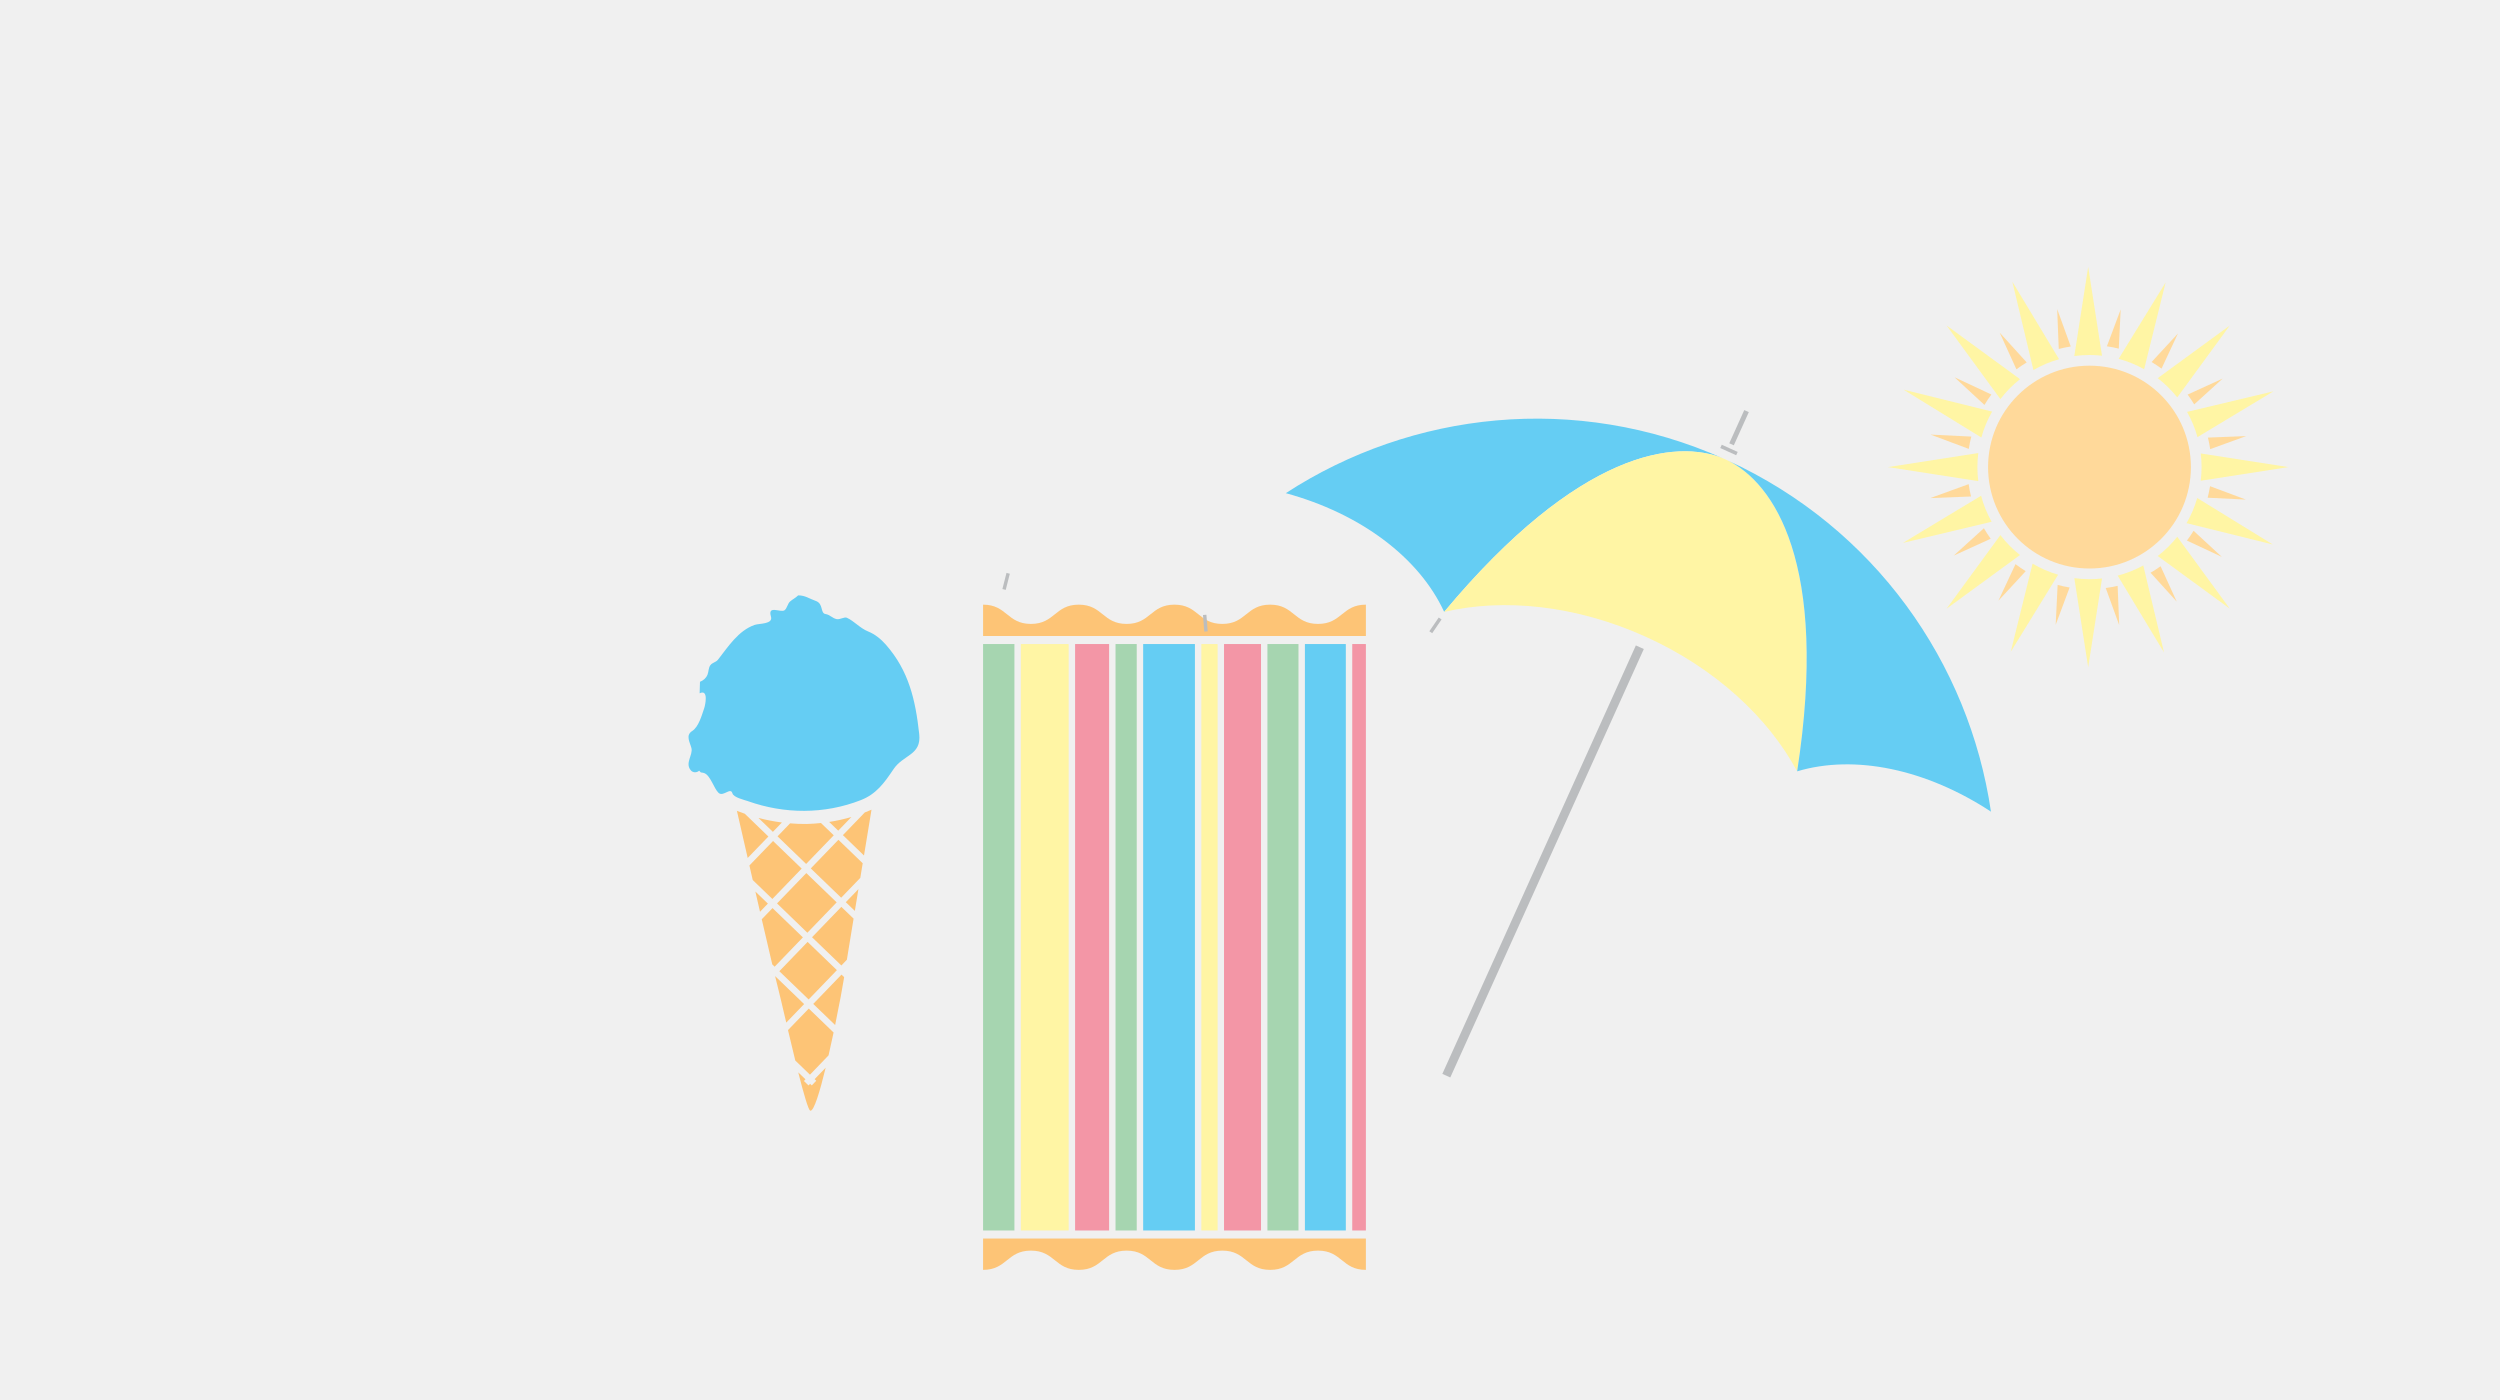
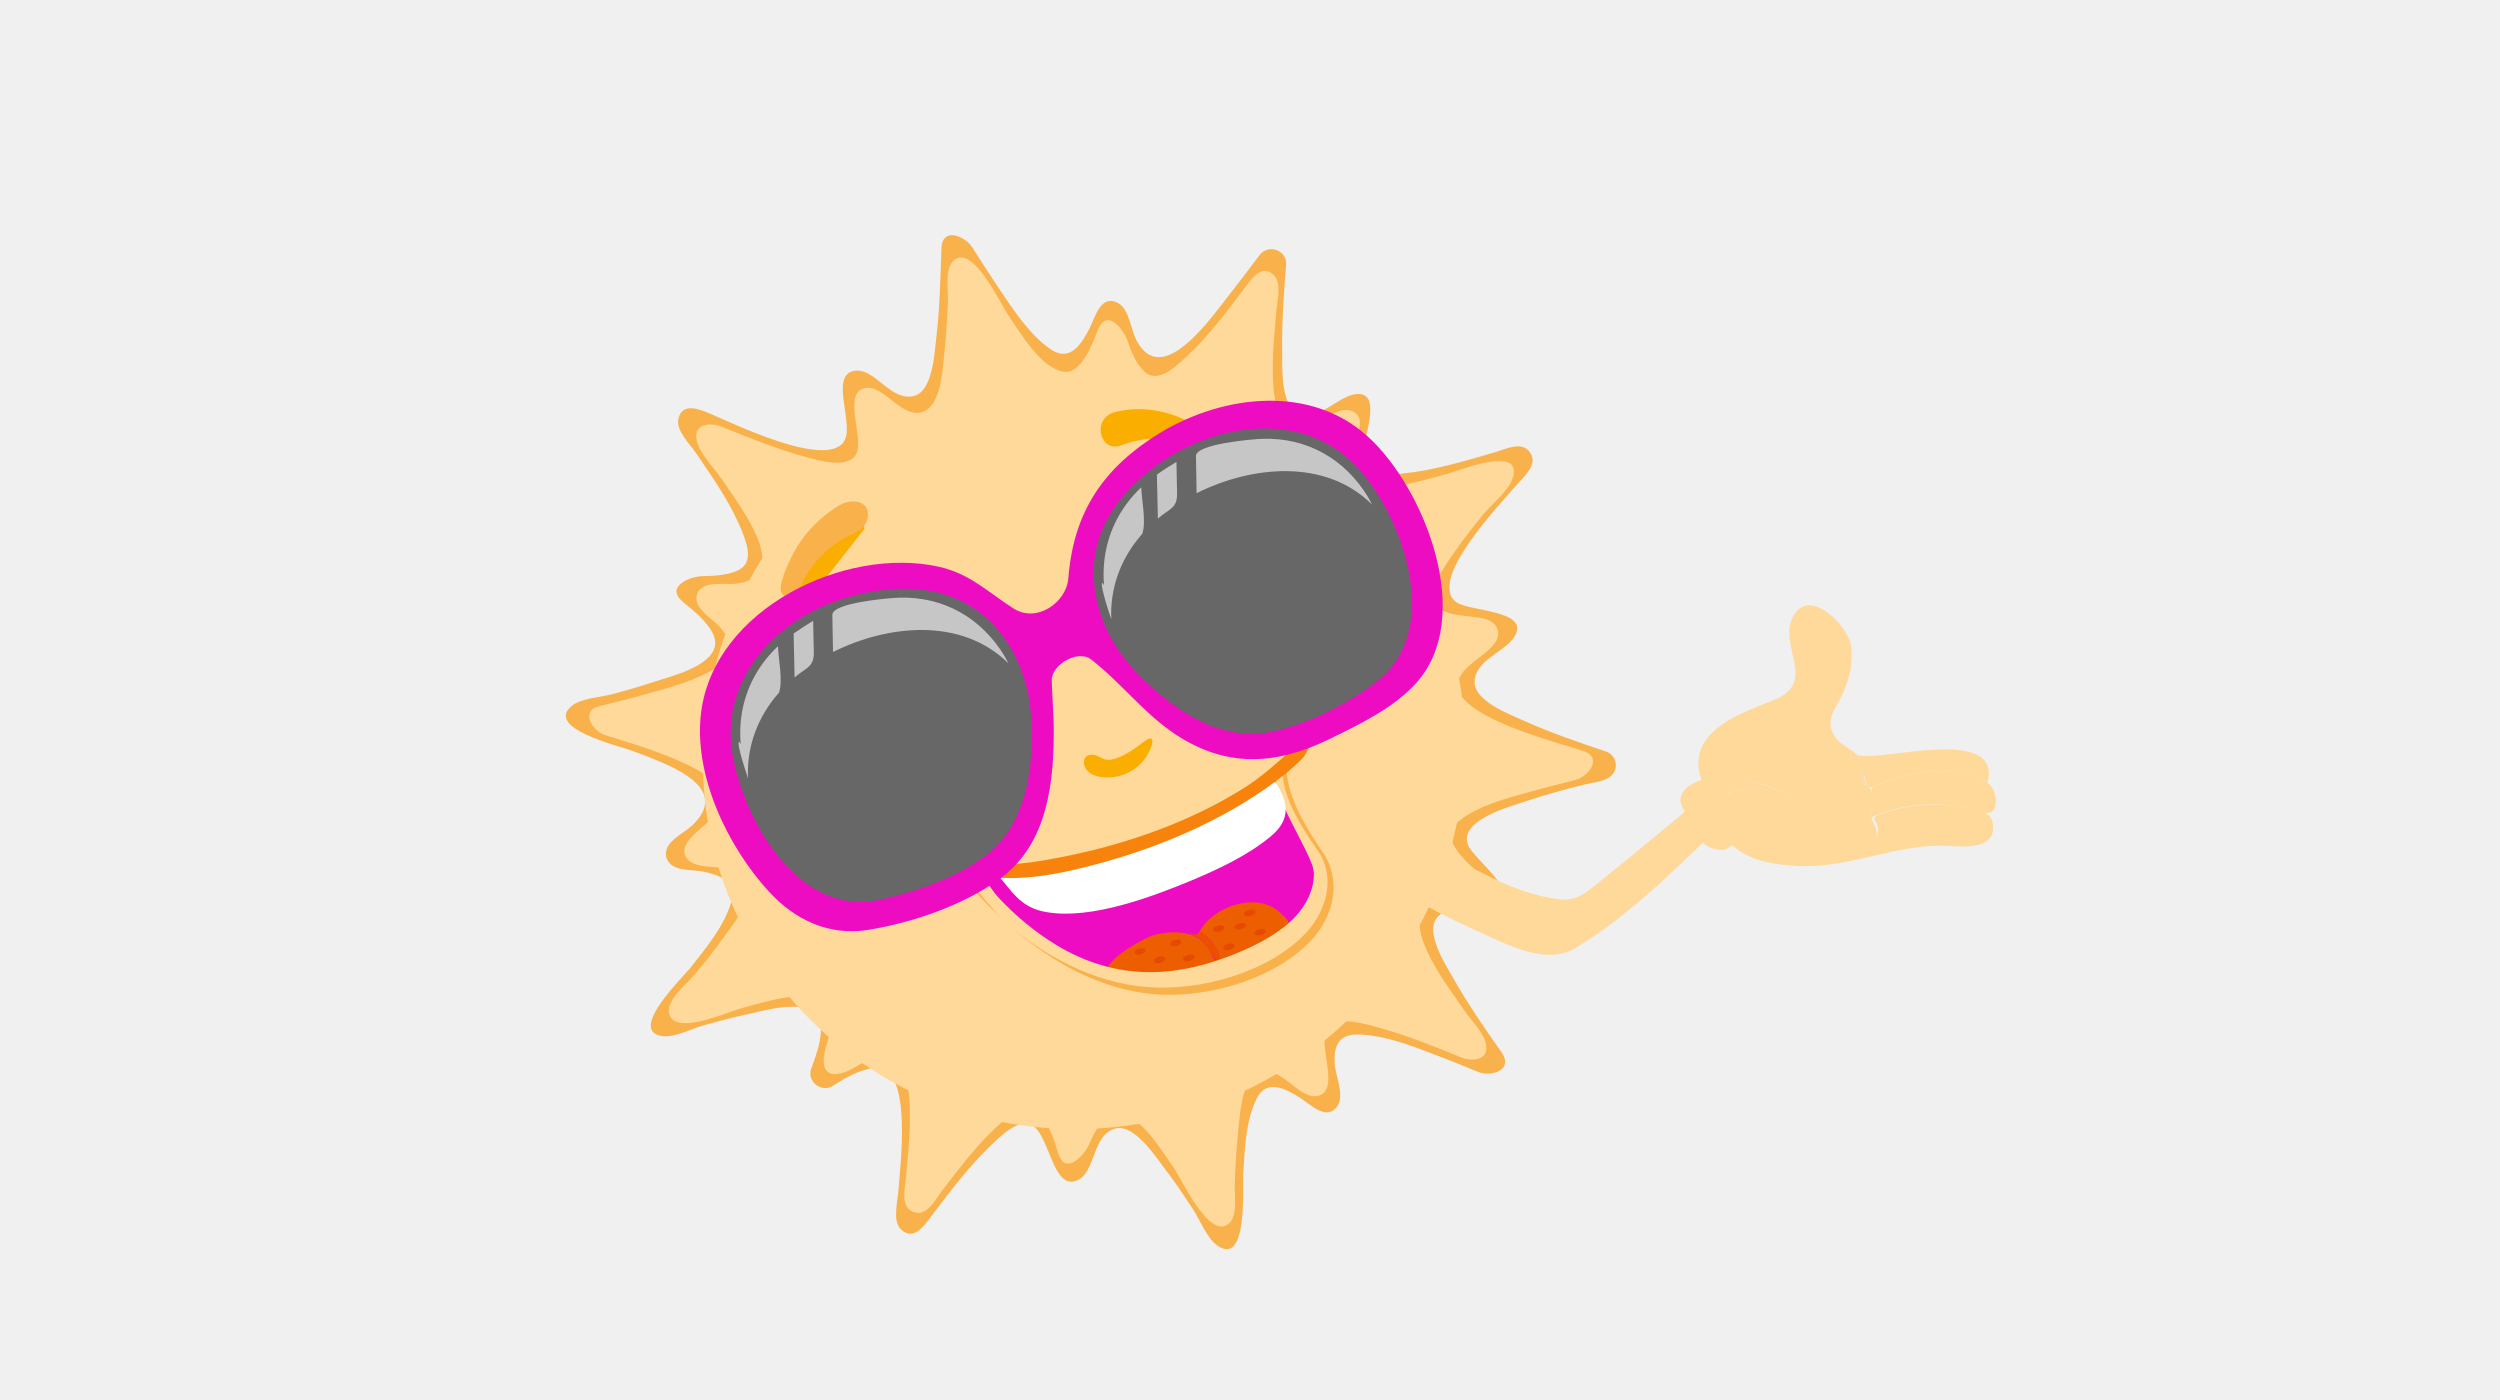
- <svg xmlns="http://www.w3.org/2000/svg" version="1.1" id="Layer_1" viewBox="0 0 768 430" enable-background="new 0 0 768 430" xml:space="preserve">
-   <circle fill="#FFD99A" cx="641.89" cy="143.491" r="31.155" />
-   <path fill="#FFF5A4" d="M641.889,109.052c1.3,0,2.585,0.08,3.85,0.22l-4.248-27.292l-4.261,27.396  C638.752,109.169,640.309,109.052,641.889,109.052z" />
-   <path fill="#FFF5A4" d="M632.543,110.347L618.199,86.56l6.463,27.115C627.116,112.255,629.757,111.13,632.543,110.347z" />
-   <path fill="#FFF5A4" d="M584.764,119.705l23.907,14.702c0.77-2.816,1.887-5.485,3.302-7.966L584.764,119.705" />
-   <path fill="#FFF5A4" d="M658.678,113.423l6.601-26.659l-14.437,23.472C653.605,110.979,656.234,112.056,658.678,113.423z" />
-   <path fill="#FFF5A4" d="M668.85,122.077l16.136-22.081l-22.138,16.176C665.083,117.889,667.096,119.874,668.85,122.077z" />
-   <path fill="#FFF5A4" d="M703,143.491l-26.938-4.192c0.167,1.376,0.265,2.771,0.265,4.192c0,1.42-0.098,2.816-0.265,4.191  L703,143.491" />
-   <path fill="#FFF5A4" d="M675.07,134.283l23.353-14.083l-26.565,6.332C673.229,128.948,674.315,131.546,675.07,134.283z" />
-   <path fill="#FFF5A4" d="M620.547,116.475l-22.551-16.479l16.52,22.607C616.264,120.316,618.291,118.259,620.547,116.475z" />
-   <path fill="#FFF5A4" d="M650.553,176.826l14.228,23.596l-6.367-26.715C655.959,175.055,653.323,176.109,650.553,176.826z" />
-   <path fill="#FFF5A4" d="M579.979,143.491l27.752,4.316c-0.177-1.415-0.279-2.853-0.279-4.316c0-1.463,0.103-2.902,0.279-4.318  L579.979,143.491" />
-   <path fill="#FFF5A4" d="M641.889,177.93c-1.58,0-3.135-0.118-4.659-0.325L641.49,205l4.248-27.293  C644.474,177.85,643.188,177.93,641.889,177.93z" />
-   <path fill="#FFF5A4" d="M671.704,160.714l26.513,6.564l-23.229-14.287C674.207,155.72,673.097,158.309,671.704,160.714z" />
-   <path fill="#FFF5A4" d="M662.848,170.808l22.138,16.177l-16.136-22.081C667.096,167.107,665.083,169.091,662.848,170.808z" />
-   <path fill="#FFF5A4" d="M584.559,166.782l27.267-6.498c-1.395-2.493-2.491-5.17-3.234-7.995L584.559,166.782" />
-   <path fill="#FFF5A4" d="M624.404,173.155l-6.701,27.062l14.555-23.663C629.479,175.746,626.845,174.599,624.404,173.155z" />
-   <path fill="#FFF5A4" d="M614.516,164.378l-16.52,22.606l22.551-16.478C618.291,168.722,616.264,166.665,614.516,164.378z" />
-   <g>
-     <path fill="#FFD99A" d="M636.135,106.44l-4.169-11.483l0.483,12.243C633.655,106.888,634.885,106.631,636.135,106.44z" />
-     <path fill="#FFD99A" d="M622.603,111.336l-8.302-9.159l5.141,11.282C620.457,112.698,621.514,111.992,622.603,111.336z" />
-     <path fill="#FFD99A" d="M650.887,107.094l0.588-12.043l-4.236,11.333C648.475,106.562,649.692,106.799,650.887,107.094z" />
-     <path fill="#FFD99A" d="M611.748,121.194l-11.311-5.288l9.188,8.491C610.281,123.292,610.988,122.222,611.748,121.194z" />
-     <path fill="#FFD99A" d="M664.024,113.237l5.048-10.799l-8.111,8.777C662.02,111.84,663.04,112.516,664.024,113.237z" />
-     <path fill="#FFD99A" d="M605.578,134.12l-12.529-0.615l11.766,4.396C605.006,136.618,605.26,135.356,605.578,134.12z" />
-     <path fill="#FFD99A" d="M678.273,134.429c0.289,1.163,0.522,2.345,0.699,3.547l11.05-4.011L678.273,134.429z" />
-     <path fill="#FFD99A" d="M674.058,124.229l8.745-7.931l-10.765,4.909C672.759,122.18,673.431,123.188,674.058,124.229z" />
-     <path fill="#FFD99A" d="M660.651,175.946l8.031,8.859l-4.946-10.854C662.74,174.665,661.713,175.33,660.651,175.946z" />
-     <path fill="#FFD99A" d="M646.884,180.642l4.132,11.384l-0.477-12.057C649.341,180.25,648.123,180.477,646.884,180.642z" />
-     <path fill="#FFD99A" d="M671.822,166.062l10.719,5.013l-8.672-8.013C673.236,164.096,672.551,165.097,671.822,166.062z" />
-     <path fill="#FFD99A" d="M604.771,148.728l-11.813,4.287l12.541-0.494C605.191,151.278,604.947,150.015,604.771,148.728z" />
-     <path fill="#FFD99A" d="M678.189,152.9l11.742,0.574l-11.011-4.115C678.732,150.561,678.489,151.743,678.189,152.9z" />
-     <path fill="#FFD99A" d="M609.449,162.277l-9.272,8.406l11.368-5.184C610.793,164.465,610.094,163.389,609.449,162.277z" />
-     <path fill="#FFD99A" d="M632.104,179.685l-0.599,12.247l4.28-11.453C634.536,180.276,633.31,180.009,632.104,179.685z" />
-     <path fill="#FFD99A" d="M619.162,173.304l-5.256,11.239l8.394-9.083C621.216,174.795,620.17,174.073,619.162,173.304z" />
-   </g>
-   <g>
-     <path fill="#FDC476" d="M404.895,191.667c-7.354,0-7.354-5.918-14.704-5.918c-7.352,0-7.352,5.918-14.7,5.918   c-7.35,0-7.35-5.918-14.7-5.918c-7.348,0-7.348,5.918-14.695,5.918c-7.352,0-7.352-5.918-14.7-5.918s-7.348,5.918-14.698,5.918   c-7.347,0-7.347-5.918-14.697-5.918v9.637h117.599v-9.637C412.248,185.748,412.248,191.667,404.895,191.667z" />
-     <path fill="#FDC476" d="M316.704,384.19c7.352,0,7.352,5.915,14.704,5.915c7.35,0,7.35-5.915,14.7-5.915s7.35,5.915,14.7,5.915   c7.35,0,7.35-5.915,14.693-5.915c7.354,0,7.354,5.915,14.703,5.915c7.347,0,7.347-5.915,14.697-5.915   c7.346,0,7.346,5.915,14.696,5.915v-9.637H302v9.637C309.352,390.105,309.352,384.19,316.704,384.19z" />
-     <rect x="351.177" y="197.85" fill="#65CDF3" width="15.904" height="180.154" />
-     <rect x="342.69" y="197.85" fill="#A6D5B0" width="6.513" height="180.154" />
-     <rect x="330.269" y="197.85" fill="#F396A6" width="10.451" height="180.154" />
-     <rect x="302" y="197.85" fill="#A6D5B0" width="9.634" height="180.154" />
-     <rect x="313.604" y="197.85" fill="#FFF5A4" width="14.691" height="180.154" />
-     <rect x="376.02" y="197.85" fill="#F396A6" width="11.363" height="180.154" />
-     <rect x="400.869" y="197.85" fill="#65CDF3" width="12.567" height="180.154" />
-     <rect x="415.41" y="197.85" fill="#F396A6" width="4.188" height="180.154" />
-     <rect x="389.352" y="197.85" fill="#A6D5B0" width="9.543" height="180.154" />
-     <rect x="369.053" y="197.85" fill="#FFF5A4" width="4.996" height="180.154" />
-   </g>
-   <path fill="none" d="M530.084,141.139c0.234,0.105,0.461,0.22,0.689,0.325C530.545,141.353,530.312,141.243,530.084,141.139z" />
-   <path fill="#65CDF3" d="M395,151.498c22.947,6.281,40.941,19.738,48.65,36.474c41.59-49.853,71.393-53.083,85.727-47.137  C484.07,120.661,433.748,126.296,395,151.498" />
-   <path fill="#FFF5A4" d="M530.773,141.464c-0.229-0.105-0.455-0.22-0.689-0.325c-0.234-0.107-0.471-0.201-0.707-0.304  c-14.334-5.946-44.137-2.716-85.727,47.137c-0.002,0.001-0.002,0.004,0,0.005c18.223-4.274,40.436-2.07,61.844,7.6  c21.408,9.672,37.75,24.88,46.594,41.377C561.994,172.785,544.717,148.29,530.773,141.464z" />
-   <path fill="#65CDF3" d="M530.773,141.464c13.943,6.825,31.221,31.321,21.314,95.489c17.65-5.284,39.646-0.682,59.535,12.387  C604.908,203.602,575.867,162.122,530.773,141.464z" />
-   <rect x="528.443" y="137.673" transform="matrix(0.9113 0.4118 -0.4118 0.9113 104.0493 -206.4542)" fill="#BBBDBF" width="5.369" height="1.118" />
-   <rect x="533.444" y="125.808" transform="matrix(-0.9113 -0.4117 0.4117 -0.9113 966.9611 471.0688)" fill="#BBBDBF" width="1.531" height="11.188" />
-   <polyline fill="#BBBDBF" points="443.086,329.896 502.537,198.275 504.979,199.379 445.529,331 " />
-   <rect x="438.388" y="191.594" transform="matrix(-0.5637 0.8259 -0.8259 -0.5637 848.2077 -63.7672)" fill="#BBBDBF" width="5.114" height="1.056" />
-   <rect x="369.741" y="188.884" transform="matrix(-0.997 0.0772 -0.0772 -0.997 754.2158 353.7169)" fill="#BBBDBF" width="1.056" height="5.115" />
-   <rect x="308.532" y="176.05" transform="matrix(-0.9694 -0.2454 0.2454 -0.9694 564.8499 427.5895)" fill="#BBBDBF" width="1.057" height="5.117" />
-   <path fill-rule="evenodd" clip-rule="evenodd" fill="#65CDF3" d="M282.389,225.549c-1.142-10.476-3.184-19.462-10.247-27.503  c-1.52-1.727-3.308-3.195-5.456-4.065c-2.5-1.004-4.244-3.166-6.54-4.21c-0.749-0.339-2.101,0.616-3.098,0.429  c-1.313-0.25-2.126-1.379-3.419-1.563c-1.735-0.24-0.562-3.178-3.037-4.036c-2.007-0.696-3.275-1.732-5.404-1.7  c-0.728,0.74-1.684,1.187-2.46,1.862c-0.821,0.709-0.907,2.129-1.732,2.714c-1.173,0.825-5.271-1.724-4.16,1.923  c0.726,2.416-3.594,2.067-5.054,2.584c-5.009,1.787-8.102,6.696-11.222,10.679c-0.644,0.821-1.733,0.847-2.348,1.709  c-0.607,0.848-0.483,1.916-0.853,2.853c-0.419,1.063-1.273,1.815-2.326,2.222c-0.035,1.179-0.067,2.354-0.103,3.531  c2.834-1.383,1.714,3.691,1.388,4.634c-0.719,2.085-1.687,5.692-3.687,6.961c-2.116,1.333-0.671,3.457-0.219,5.258  c0.508,2.16-2.107,4.619-0.161,6.851c0.661,0.751,1.822,0.719,2.54,0.077c0.822,0.933,0.321,0.335,1.492,0.719  c1.951,0.638,3.004,4.714,4.446,6.079c1.429,1.357,3.709-1.856,4.267,0.14c0.331,1.284,3.594,2.003,4.759,2.414  c11.271,4.005,23.477,4.054,34.654-0.3c4.788-1.86,7.263-5.312,10.087-9.535C277.511,231.786,283.088,232.035,282.389,225.549  C282.074,222.647,282.451,226.13,282.389,225.549z" />
-   <g>
-     <path fill-rule="evenodd" clip-rule="evenodd" fill="#FDC476" d="M237.322,278.962l-3.313,3.438   c1.171,5.066,2.3,9.906,3.232,13.867l0.728,0.702l8.679-9.006L237.322,278.962z" />
-     <path fill-rule="evenodd" clip-rule="evenodd" fill="#FDC476" d="M230.219,265.872c0.325,1.453,0.67,2.948,1.018,4.47l6.036,5.82   l8.999-9.334l-8.793-8.475L230.219,265.872z" />
-     <path fill-rule="evenodd" clip-rule="evenodd" fill="#FDC476" d="M235.893,277.586l-3.843-3.704c0.472,2.06,0.95,4.144,1.423,6.211   L235.893,277.586z" />
-     <polygon fill-rule="evenodd" clip-rule="evenodd" fill="#FDC476" points="238.701,277.532 248.026,286.538 257.025,277.203    247.696,268.208  " />
-     <path fill-rule="evenodd" clip-rule="evenodd" fill="#FDC476" d="M262.61,279.835c0.366-2.205,0.737-4.458,1.101-6.699   l-3.883,4.019L262.61,279.835z" />
-     <path fill-rule="evenodd" clip-rule="evenodd" fill="#FDC476" d="M229.692,263.565l6.357-6.589l-7.25-6.996   c-0.87-0.307-1.695-0.606-2.423-0.892c0.004,0.025,0.013,0.053,0.022,0.081C226.684,250.36,227.993,256.133,229.692,263.565z" />
-     <path fill-rule="evenodd" clip-rule="evenodd" fill="#FDC476" d="M238.103,299.85c0.424,1.764,0.785,3.226,1.049,4.248   c0.396,1.517,1.287,5.376,2.384,10.049l5.485-5.695L238.103,299.85z" />
-     <path fill-rule="evenodd" clip-rule="evenodd" fill="#FDC476" d="M249.075,266.778l9.333,8.995l5.878-6.091   c0.249-1.52,0.492-3.023,0.734-4.493l-7.464-7.205L249.075,266.778z" />
-     <path fill-rule="evenodd" clip-rule="evenodd" fill="#FDC476" d="M250.251,331.515l0.503,0.492l-1.37,1.433l-0.518-0.491   l-0.482,0.503l-1.433-1.374l0.496-0.509l-2.228-2.146c1.646,6.505,3.129,11.689,3.713,11.79c1.104,0.185,2.906-5.778,4.716-13.214   L250.251,331.515z" />
-     <path fill-rule="evenodd" clip-rule="evenodd" fill="#FDC476" d="M237.43,255.543l2.767-2.871   c-2.611-0.339-5.036-0.829-7.205-1.404L237.43,255.543z" />
-     <path fill-rule="evenodd" clip-rule="evenodd" fill="#FDC476" d="M254.531,324.212c0.537-2.321,1.053-4.701,1.548-7.025   l-7.624-7.358l-6.384,6.615c0.706,3.017,1.478,6.246,2.241,9.348l4.509,4.35L254.531,324.212z" />
-     <path fill-rule="evenodd" clip-rule="evenodd" fill="#FDC476" d="M247.643,265.405l8.486-8.8l-3.928-3.776   c-1.411,0.146-2.87,0.268-4.389,0.295c-1.763,0.03-3.46-0.058-5.103-0.191l-3.852,3.99L247.643,265.405z" />
-     <path fill-rule="evenodd" clip-rule="evenodd" fill="#FDC476" d="M259.316,300.173l-0.808-0.771l-8.684,9.004l6.729,6.48   c1.335-6.489,2.38-12.162,2.671-14.125C259.244,300.599,259.28,300.396,259.316,300.173z" />
-     <path fill-rule="evenodd" clip-rule="evenodd" fill="#FDC476" d="M257.503,255.181l4.054-4.203   c-2.053,0.606-4.355,1.142-6.831,1.526L257.503,255.181z" />
-     <path fill-rule="evenodd" clip-rule="evenodd" fill="#FDC476" d="M260.157,294.832c0.556-3.412,1.28-7.828,2.065-12.623   l-3.763-3.626l-9,9.331l9.005,8.68L260.157,294.832z" />
-     <path fill-rule="evenodd" clip-rule="evenodd" fill="#FDC476" d="M265.418,262.81c0.98-5.972,1.83-11.132,2.308-14.069   c-0.634,0.276-1.333,0.562-2.064,0.843l-6.725,6.968L265.418,262.81z" />
-     <rect x="241.991" y="291.933" transform="matrix(0.7201 0.6939 -0.6939 0.7201 276.4036 -88.7851)" fill-rule="evenodd" clip-rule="evenodd" fill="#FDC476" width="12.504" height="12.506" />
-   </g>
+ <svg xmlns="http://www.w3.org/2000/svg" viewBox="0 0 768 430">
+   <style>.a{fill:#F9B24B;}.b{fill:#FFD99A;}.c{fill:#FAAE00;}.d{fill:#ED0CC2;}.e{fill:#E64900;}.f{fill:#686767;}.g{fill:#C6C6C6;}</style>
+   <path d="M493.4 230.9c-8.5-2.9-17.1-5.8-25.3-9.5 -4.2-1.9-15.2-6-15.1-11.9 0.1-6.8 9.4-9.2 12.3-14 4.9-8.1-13.9-7.6-17.9-10.5 -9.3-6.7 14.2-30.9 18.3-35.8 2.2-2.6 6.9-6.3 4.4-10.1 -2.5-3.9-7.8-1-11.1-0.1 -9.3 2.7-18.8 5.6-28.5 6.5 -3.9 0.4-10.7 1-11.8-4 -1-4.8 7.1-21.7-2.4-20.4 -5.5 0.8-11.3 8.5-17.5 5.9 -5.4-2.3-4.9-14.1-4.9-18.6 -0.2-9 0.5-18.1 1.2-27.1 0.3-4.4-5.4-6.5-8.1-3 -3.1 4.1-6.2 8.2-9.4 12.3 -5.5 6.9-20.5 28.9-28.4 14.1 -1.8-3.3-2.3-10-5.9-11.7 -5.2-2.6-6.9 4.5-8.5 7.7 -2.5 4.9-6 10.6-11.9 6.7 -6.8-4.6-11.8-12.6-16.3-19.2 -2.7-4-5.3-8.1-7.9-12.2 -2.2-3.5-9.3-6.5-9.5 0.4 -0.3 9.2-0.5 18.5-1.6 27.6 -0.5 4.4-1.1 16.1-6.7 17.6 -7.2 2-12.1-8.7-18.4-7.7 -7.6 1.2-0.4 15.6-2.9 21.1 -4.5 9.9-35.3-5.4-41.4-7.9 -3.2-1.3-8.5-3.7-9.8 1.5 -0.9 3.6 3.7 8 5.5 10.7 5.3 7.8 11 15.9 14.4 24.8 1.5 4 3 9.1-1.8 11.2 -3.3 1.5-7.2 1.6-10.8 1.7 -3.8 0.1-11.5 3.2-5.9 7.9 3.1 2.6 11 8.6 9.8 13.7 -1.4 6.2-13.3 9.1-18.2 10.7 -4.5 1.5-9 2.8-13.5 4 -3.5 0.9-9.4 1.2-12.2 3.5 -8.6 6.9 14.6 12.4 18.1 13.7 9.9 3.8 32 10.8 18.7 23.2 -2.7 2.5-9 5.1-7.8 9.7 1.3 4.6 8.1 3.6 11.6 4.4 5 1.1 10.1 3.1 8.4 9.1 -2.1 7.5-7.9 14.4-12.6 20.4 -2.3 2.9-19.5 19.5-8.6 21 3.6 0.5 8.9-2.2 12.3-3.2 4.5-1.3 9.1-2.5 13.7-3.5 5.1-1.1 16.8-4.6 21.1-0.1 3.7 3.8 0 12.9-1.4 16.8 -1.4 3.9 3.1 7.5 6.6 5.3 3.8-2.4 8.1-5 12.7-5.5 12.3-1.5 7.9 31.1 7.5 37.5 -0.2 3.3-1.9 9.4 0.7 12 3.8 3.8 7.2-1 9.2-3.7 5.9-7.8 11.8-15.7 18.9-22.4 2.7-2.6 8.5-8.4 12.7-5.5 4.9 3.4 6.1 19.5 13.2 16.7 6-2.3 4.7-14.1 11.9-16 5.9-1.6 12.7 9 15.5 12.7 3 3.9 5.7 8 8.4 12.1 2.1 3.2 4.4 9.2 7.7 11.3 9.2 6 7.5-18.2 7.7-22 0.5-7.6 0.7-16.5 4.2-23.4 3-6.1 9-2.9 13.5 0 3 1.9 8.1 7.2 11.3 2.3 2.2-3.3-0.7-9.3-0.9-13.1 -0.3-5.7 1.5-9 7.5-8.8 8.2 0.3 16.5 3.6 24.1 6.5 4.2 1.6 8.4 3.3 12.5 5 3.9 1.6 11-0.5 7.2-6 -5.2-7.4-10.4-14.9-14.8-22.7 -2.2-3.9-8.7-13.8-5.2-18.5 4.1-5.4 12.9-1.7 18-3.9 8.8-3.7-6.8-14.2-8.4-18.8 -2.6-7.6 13.3-11.7 18-13.3 5.9-2 11.9-3.6 17.9-5.1 2.3-0.6 5.9-0.8 7.8-2.4C497.5 236.5 496.7 232 493.4 230.9 478.7 225.9 495.3 231.5 493.4 230.9z" class="a" />
+   <path d="M486.4 230.7c-6.7-2.3-40.5-10.6-38.5-21.1 1.2-6.5 13.8-9.8 12.2-16 -1.8-6.7-15.1-1.9-19-8.1 -2.8-4.6 3.6-12.8 6-16.3 2.6-3.8 5.5-7.4 8.4-11 2.6-3.2 8.2-7.6 9.3-11.6 2.9-10-16.9-1.9-20.3-1 -7.7 2-17.4 5.3-25.4 3.5 -5.6-1.3-4.2-7.9-3.1-12.1 0.8-3.3 4.1-9.5-1.3-10.9 -4.1-1.1-9.6 4.3-13.7 5.4 -13.9 3.7-9.4-28.2-9-35.1 0.2-3.2 1.9-9.3-0.6-11.8 -3.7-3.7-6.9 1-8.9 3.7 -5.8 7.7-11.7 15.6-18.9 22.1 -3 2.7-8.2 7.5-12.1 3.7 -2.6-2.5-4-6.2-5.2-9.6 -1.2-3.3-6.3-10-9-3.2 -1.4 3.5-5 13.8-10.5 12.9 -7.1-1.1-13.2-11.8-16.9-17.1 -2.6-3.7-10.9-22.2-16.9-17.1 -2.8 2.4-1.7 8.8-1.8 12.1 -0.2 5.5-0.5 10.9-1.1 16.4 -0.5 4.7-0.9 15.3-6.1 17.8 -6.6 3.1-12.2-8.1-18.1-7.1 -7.2 1.2-0.6 14.8-2.7 19.9 -2.2 5.4-12.1 2.2-16 1.2 -8.7-2.4-17.1-5.8-25.5-9.2 -3.2-1.3-8.6-1.2-7.7 4 0.7 4.1 5.8 9.1 8.1 12.6 5.2 7.9 22 29.3 4.1 31.6 -3.6 0.5-10.3-1.2-12 3.1 -1.6 4.3 4.6 7.5 6.9 10.2 4 4.5 5.3 8.5-0.3 12.1 -7 4.5-15.7 6.7-23.7 8.9 -4.2 1.2-8.5 2.2-12.8 3.3 -6.3 1.5-2.3 7.6 1.5 8.9 6.2 2.1 39.9 10.9 36.5 21.2 -1.8 5.3-15.7 11.2-11.2 16.8 3.8 4.7 15.6 0.1 18.4 7 2.2 5.4-4.7 13.7-7.5 17.6 -2.7 3.8-5.6 7.4-8.6 11 -2.3 2.7-8.5 7.7-7.9 11.6 1.1 7.7 18.4-0.3 22.7-1.4 6.9-1.8 17.2-5.3 24.3-2.5 5.2 2 2.4 10.6 1.3 14.3 -1 3.2-2 9.3 3.7 8.5 4.6-0.7 8.4-5 13.3-5.8 12.6-2.1 8 31.2 7.5 37.6 -0.2 3.3-1.9 9 2.3 10.6 4.2 1.6 6.7-3.8 8.7-6.4 5.8-7.5 11.7-15.5 19-21.6 3.5-2.9 8-5.9 11.5-1.6 2.7 3.3 4.1 7.6 5.3 11.6 2.1 6.9 7.8 0.8 9.3-2.4 1.6-3.5 5.1-11.8 10.4-9.9 6.8 2.5 11.9 11.2 15.8 16.8 2.6 3.7 10.9 22.2 16.9 17.1 2.8-2.4 1.7-8.8 1.8-12.1 0.2-5.5 0.5-10.9 1.1-16.4 0.5-4.7 0.9-15.3 6.1-17.8 6.6-3.1 12.2 8.1 18.1 7.1 7.2-1.2 0.6-14.8 2.7-19.9 2.2-5.4 12.1-2.2 16-1.2 8.7 2.4 17.2 5.8 25.5 9.2 3.2 1.3 8.6 1.2 7.7-4 -0.6-3.6-4.9-7.7-6.8-10.6 -4.4-6.6-23.2-30.1-7.3-33.2 3.6-0.7 10.2 0.8 12.9-1.9 3.9-4-2-7.6-4.5-10.1 -3.7-3.8-7.8-8.7-2.5-12.9 6.3-4.9 15.1-7 22.6-9.1 4.3-1.2 8.7-2.3 13.1-3.4C488 238.5 492.5 232.8 486.4 230.7 472.3 226 488.2 231.3 486.4 230.7z" class="b" />
+   <path d="M429.3 273.4c-2.8-5.4 2.9-12 7.8-13.5 3.7-1.1 5.6 1.6 8.4 3.1 10.3 5.6 22.2 12.2 34.1 13.3 5.4 0.5 8.6-2.9 12.6-6.1 5.8-4.6 11.6-9.4 17.3-14.1 3.5-2.9 7-5.8 10.5-8.7 1-0.8 9.5 3.3 11.1 3.8 -14.6 13.9-29.8 29.7-47.2 40.1 -9 5.4-21.3-1.3-29.7-5.1C445.7 282.4 437.4 278.1 429.3 273.4z" class="b" />
+   <path d="M526.7 239.7c-4-1.5-12.3 2.7-10.1 7.7 1.6 3.6 4.9 11.4 8.6 12.9C538.1 265.7 534 242.6 526.7 239.7 523.9 238.7 529.5 240.9 526.7 239.7z" class="b" />
+   <path d="M568.7 198.8c0.6 6.5-1.1 12-4.3 17.5 -2.3 3.9-3.2 7.3 0.1 11 2.2 2.5 6.7 3.7 7.4 7.1 0.3 1.7-0.3 5.7 1.2 7 2.1 1.9 1.5 5.6 1.2 8.1 -0.4 3 2.3 4.7 2.1 8.1 2.5-6.6-5.1-5.7 4-8.4 7.5-2.2 15.4-2.7 23.1-1.2 3.3 0.7 8.1 0.9 8.7 5 1.1 7.8-8 7.2-13 6.9 -16.2-1.1-30.9 7.1-47.4 6.1 -5.9-0.4-12-1.1-17.1-4.4 -6-3.8-6.2-8.7-7.8-15 6.1-5.9 14.4-4.9 22.1-2.8 -4.2-1.9-9.2-3.9-14-3.6 -3 0.2-6 1.3-8.6 2.9 -1.6 1-3.8-3.4-4.2-5 -3.4-14.2 13.6-19.3 23.1-23.2 12.9-5.4 1.2-16.2 5.3-25C555.3 179.6 568 192.1 568.7 198.8 570.4 216.1 567.2 183.9 568.7 198.8z" class="b" />
+   <path d="M591.7 237.2c-5.6 0.6-11.1 2.3-16.3 4.5 -3.4 1.4-2.4-8.2-4.6-9.7 6.3 2.2 44.3-9.6 39.8 8.4C605.4 236.8 597.8 236.6 591.7 237.2 584 238.1 599.5 236.4 591.7 237.2z" class="b" />
+   <path d="M591.7 237.2c6.1-0.6 13.7-0.5 18.9 3.2 3.2 2.2 4 10.8-1.3 9.1 -11.4-3.6-23.5-3.2-34.5 1.6 0.4-2.1-0.4-8.9 0.6-9.4C580.6 239.5 586.1 237.8 591.7 237.2 599.5 236.4 584 238.1 591.7 237.2z" class="b" />
+   <path d="M573.6 241.1c2.3 2 1.7 6.3 1.3 9 -0.4 2.7 2.6 4.1 1.3 7.4 0.2-3-1.1-3.9-2.2-6.2 -0.8-1.7 0.5-5.1 0.3-7 -0.3-2-1.8-3-2.1-5 -0.3-2.1 0.2-5.8-1.7-7.4C574.2 233.1 571.4 239.1 573.6 241.1 574 241.4 571.8 239.4 573.6 241.1z" class="b" />
+   <path d="M548.9 243.8c-7.4-2-16.3-3.3-22.1 2.9 -3.2-4.7 4.5-6.2 8.1-6.5C539.6 240 544.6 242 548.9 243.8z" class="b" />
+   <path d="M548.9 243.8c-7.4-2-16.3-3.3-22.1 2.9 -3.2-4.7 4.5-6.2 8.1-6.5C539.6 240 544.6 242 548.9 243.8z" class="b" />
+   <path d="M438.1 178.3c-36.8-72.6-138.4-81.9-191.9-22.7 -25 27.7-35.8 66.7-27.5 103.2 8.5 37.2 35.9 67.9 71.6 81 45.2 16.6 97.4 3.2 129.6-32.5C451.5 272.4 459.5 220.4 438.1 178.3 409.5 121.7 466.8 234.9 438.1 178.3z" class="b" />
+   <radialGradient cx="600.6" cy="445.4" r="0.6" gradientTransform="matrix(0.9645 -0.2642 0.2642 0.9645 -293.8682 -46.1968)" gradientUnits="userSpaceOnUse">
+     <stop offset="0.657" stop-color="#F88200" />
+     <stop offset="1" stop-color="#FB9A00" />
+   </radialGradient>
+   <path d="M402.9 225.5c0.3-0.5 0.4-1 0.4-1.6C403.3 224.3 403.2 224.8 402.9 225.5z" fill="url(#SVGID_1_)" />
+   <path d="M351.4 233.5c-3.1 3.9-8.3 5.9-13.1 5.2 -7.8-1-6.5-9.8 0.2-5.8 3.5 2.1 10.1-2.9 12.7-4.9C356.1 224.2 353.6 230.8 351.4 233.5 346.7 239.5 356.1 227.5 351.4 233.5z" class="c" />
+   <path d="M366.1 297.4c12.8-3.5 32.9-10 37-24.8 3.3-12.2-9.9-22.8-11.6-34.7 -17.6 11.8-35.9 22.4-56.8 26.9 -12.6 2.7-24.4 1.8-37.1 1.8C309.7 288.9 341.8 304.2 366.1 297.4 403.6 287.1 332.8 306.6 366.1 297.4z" class="d" />
+   <path d="M392.7 279.9c-7-5.9-20.1-1.4-24.2 6.3 2.4 1.3 4.2 3.2 5.4 5.6 1.4 2.8-0.7 4.3-1.5 2 -2.7-7.9-11.1-8.3-18-6.5 -2.8 0.7-20.9 10.5-11.9 13.5 12.2 4 28.3-0.6 39.4-5.5 4.7-2.1 9.4-4.8 12.9-8.6C397.3 283.7 395.6 282.4 392.7 279.9 389.5 277.2 395.8 282.5 392.7 279.9z" fill="#ED5E00" />
+   <path d="M372.4 293.7c0.4 1.2 2.9 1.6 2.3-0.1 -1.1-3.2-3.2-5.9-6.2-7.5 -0.9 1.7-1.2 0.7-3.4 0.5C368.6 287.8 371.1 290.2 372.4 293.7 372.6 294.3 371.1 290.1 372.4 293.7z" fill="#ED4E00" />
+   <path d="M406.4 261.9c-5-7.4-10.9-16.7-11.2-25.9 -7.6 2.6 10.4 27.3 10.2 34.3 -0.4 13.6-15.8 21.5-26.7 25.6 -18.8 7.2-36.3 6-53.6-4.7 -6.7-4.2-12.9-9.3-18.4-15.1 -1.5-1.6-9.4-13.3-11.2-11 -2.9 3.9 13.6 18.3 15.7 20.1 12 10.5 26.9 18.7 43 20.2 16.2 1.4 36.9-4.3 48.4-16.3C409.6 281.8 412.4 270.7 406.4 261.9 394.8 245 414.4 273.6 406.4 261.9z" class="a" />
+   <path d="M404.7 261.1c-4.9-7-10.6-15.8-10.8-24.7 -7.6 2.4 9.7 25.7 9.8 32 0.2 13.6-15.9 21.5-26.5 25.5 -18.2 6.9-35.4 6.7-52.4-3.4 -6.6-4-12.7-9-18-14.7 -3.4-3.6-6.1-10.3-11.1-10.6 -3.6-0.2 11.5 16.7 12.9 17.9 12.1 10.6 27.2 18.7 43.4 20.1 16.4 1.4 37.5-4.3 49.1-16.5C407.6 279.8 410.5 269.3 404.7 261.1 393.3 245 412.5 272.2 404.7 261.1z" class="b" />
+   <path d="M321.5 280.2c13.8 2.4 32.7-4.8 45.2-10 8.2-3.5 16.7-7.5 23.6-13.2 6.3-5.2 5.7-10.4 1.2-17.3 -1.7-2.7-10.1 4.7-12.5 6.1 -9.6 5.7-19.9 10.4-30.4 14.1 -13.6 4.8-28.7 8.6-43.2 7.6C310.7 273.3 313 278.8 321.5 280.2 327.9 281.3 311.1 278.4 321.5 280.2z" fill="#FFF" />
+   <path d="M401 227c-6.2 4.7-11.4 10.3-18.1 14.6 -16.8 10.7-36.3 17.6-55.8 21.5 -8.7 1.7-19.4 3.8-28.2 1.2 -2-0.6 0.3-6.2-2.8-6.8 -3.3-0.6-2.4 4.4-2.6 6 -0.5 4.7-3.8 8-6.6 11.5 -0.5 0.6-1.6 4.4 0.4 3.3 2.4-1.3 4.1-4.5 5.8-6.6 2.4-2.9 3.4-3.7 6.8-3 11.3 2.4 23.2 0.3 34.2-2.5 19-4.8 37.9-12.4 54.2-23.6 4.2-2.9 8.2-6 11.8-9.6C401.3 231.8 405.6 223.5 401 227 399.3 228.3 402.7 225.7 401 227z" fill="#F7830C" />
+   <path d="M351.9 291.8c0.3 1.2-3 2.2-3.4 0.9C348.3 291.5 351.6 290.6 351.9 291.8 352.1 292.3 351.8 291.3 351.9 291.8z" class="e" />
+   <path d="M362.9 289.2c0.3 1.2-3 2.2-3.4 0.9C359.2 288.9 362.5 288 362.9 289.2 363 289.7 362.7 288.7 362.9 289.2z" class="e" />
+   <path d="M357.9 294.4c0.3 1.2-3 2.2-3.4 0.9C354.2 294.1 357.5 293.1 357.9 294.4 358 294.9 357.7 293.9 357.9 294.4z" class="e" />
+   <path d="M366.9 293.8c0.3 1.2-3 2.2-3.4 0.9C363.2 293.5 366.6 292.5 366.9 293.8 367 294.3 366.8 293.3 366.9 293.8z" class="e" />
+   <path d="M376.1 284.8c0.3 1.2-3 2.2-3.4 0.9C372.4 284.5 375.7 283.6 376.1 284.8 376.2 285.3 375.9 284.3 376.1 284.8z" class="e" />
+   <path d="M385.6 280c0.3 1.2-3 2.2-3.4 0.9C381.9 279.6 385.2 278.7 385.6 280 385.7 280.4 385.4 279.5 385.6 280z" class="e" />
+   <path d="M382.7 284.1c0.3 1.2-3 2.2-3.4 0.9C379 283.8 382.4 282.9 382.7 284.1 382.8 284.6 382.6 283.7 382.7 284.1z" class="e" />
+   <path d="M379.2 290.4c0.3 1.2-3 2.2-3.4 0.9C375.5 290.1 378.9 289.2 379.2 290.4 379.3 290.9 379.1 289.9 379.2 290.4z" class="e" />
+   <path d="M388.8 285.9c0.3 1.2-3 2.2-3.4 0.9C385.1 285.6 388.4 284.7 388.8 285.9 388.9 286.4 388.6 285.4 388.8 285.9z" class="e" />
+   <path d="M265.6 162.4c-2.7-9.3-14.4 2.1-17 5.3 -3.5 4.3-5.7 9.7-6.6 15.1 -0.3 1.5-1 4 0.9 4.9 1.2 0.5 3.1 0.4 3.7-1.1" class="c" />
+   <path d="M258.1 155.1c-6.6 3.8-12.1 9.8-15.3 16.7 -0.9 2-4 8.3-2.6 10.5 2.1 3.4 5.1-1 5.9-2.6 3-6.2 7.3-11 13.3-14.4 2.9-1.6 6.7-2.6 7.2-6.5C267.2 153.7 261.6 153.1 258.1 155.1 255.8 156.4 262.5 152.6 258.1 155.1z" class="a" />
+   <path d="M342.5 126.6c7.4-1.9 15.5-0.7 22.2 2.7 1.9 1 7.1 3.4 7.6 5.8 1 4.5-4.6 2.6-6.2 1.9 -7.4-3.1-14.3-2.9-21.7-0.2C337.9 139.3 335.2 128.5 342.5 126.6 344.9 126 338 127.8 342.5 126.6z" class="c" />
+   <path d="M356.7 132.8c-17.7 10.7-26.9 24.4-28.5 44.8 -0.6 7.6-9.8 13.9-16.9 9.3 -7.8-5-13.4-10.7-22.9-12.8 -28.9-6.4-68.9 13-73 44.6 -2.5 19.3 8.1 41.4 20.9 55.3 7.9 8.6 18.3 13.5 30.1 11.7 13.8-2.2 29.4-7.5 40.7-15.7 15-10.8 16.8-30.3 16.6-47.4 -0.1-4.5-0.5-9.1-0.6-13.6 -0.1-4.8 8.1-9.6 12.1-6.4 9.2 7.1 16.1 16.5 25.9 23 15.6 10.3 30.7 9.5 47.2 1.5 9-4.4 19.7-9.5 26.6-17.1 18.5-20.2 2.7-60-14.6-75.8C402.7 118.1 376 121.2 356.7 132.8 337.1 144.7 374.7 122 356.7 132.8z" class="d" />
+   <path d="M259.5 180.4c-22.8 6.6-42.1 26.1-37.9 51.3 3.7 22.3 21.7 54 48.4 48.2 11.7-2.5 24.1-6.9 33.9-13.8 12.3-8.7 15.7-23.6 16.1-38 0.5-15.5-3.6-30.9-15.7-41.3C291.7 175.9 274.7 176 259.5 180.4 241.1 185.7 285.6 172.9 259.5 180.4z" class="d" />
+   <path d="M260.4 183.5c-21.9 6.3-39.9 25.3-35.2 49.3 4.1 20.8 20.8 49.3 45.6 43.5 11.2-2.6 23.3-6.7 32.4-13.8 10.8-8.4 13.6-22.8 13.8-35.8 0.2-14.3-3.8-28.3-15.1-37.8C290.1 179.2 274.4 179.4 260.4 183.5 243.2 188.5 284.8 176.4 260.4 183.5z" class="f" />
+   <path d="M229.8 239.1c-0.5-9.7 3-19 9.5-26.3 1.3-3.7-0.2-10.3-0.3-14.3C227.5 209.4 224.8 224.5 229.8 239.1 229.3 228.3 223.5 220.6 229.8 239.1z" class="g" />
+   <path d="M243.8 194.6c0.1 4.5 0.2 9 0.3 13.5 3.6-3.1 6-3.1 5.9-7.8 -0.1-3.2-0.1-6.4-0.2-9.6C247.7 192 245.7 193.3 243.8 194.6z" class="g" />
+   <path d="M308.5 201.4c-7.1-11.6-18.6-18.2-32.3-17.8 -3.3 0.1-20.6 1.6-20.5 5.3 0.1 3.8 0.1 7.6 0.2 11.4 16.8-8.4 39.5-10.8 53.9 3.5C309.4 203.1 309 202.2 308.5 201.4 299.2 186.2 309 202.2 308.5 201.4z" class="g" />
+   <path d="M358.3 137.2c19-11.4 45-13.4 61 4.1 15 16.5 27.8 53.2 6.6 69.9 -9.5 7.5-21.9 13.7-33.6 16.5 -15.3 3.6-28.8-3.9-40.1-13.7 -11.7-10.2-20.2-23.6-19.7-39.6C333.1 157.8 344.8 145.4 358.3 137.2 374.7 127.3 335.1 151.3 358.3 137.2z" class="d" />
+   <path d="M360 139.9c17.4-10.5 41.3-12.6 56.4 3.1 14.7 15.4 27 50.7 6.5 66.4 -9.3 7.1-21.3 13.2-32.8 15.5 -13.6 2.6-25.9-4.6-35.8-13.3 -10.7-9.3-18.4-21.4-18.3-35.9C336 159.7 347 147.8 360 139.9 375.3 130.7 338.3 153 360 139.9z" class="f" />
+   <path d="M341.4 190.3c-0.5-9.7 3-19 9.5-26.3 1.3-3.7-0.2-10.3-0.3-14.3C339.2 160.5 336.4 175.7 341.4 190.3 340.9 179.4 335.1 171.8 341.4 190.3z" class="g" />
+   <path d="M355.4 145.8c0.1 4.5 0.2 9 0.3 13.5 3.6-3.1 6-3.1 5.9-7.8 -0.1-3.2-0.1-6.4-0.2-9.6C359.3 143.2 357.3 144.4 355.4 145.8z" class="g" />
+   <path d="M420.2 152.6c-7.1-11.6-18.6-18.2-32.3-17.8 -3.3 0.1-20.6 1.6-20.5 5.3 0.1 3.8 0.1 7.6 0.2 11.4 16.8-8.4 39.5-10.8 53.9 3.5C421.1 154.2 420.6 153.4 420.2 152.6 410.8 137.3 420.7 153.4 420.2 152.6z" class="g" />
</svg>
